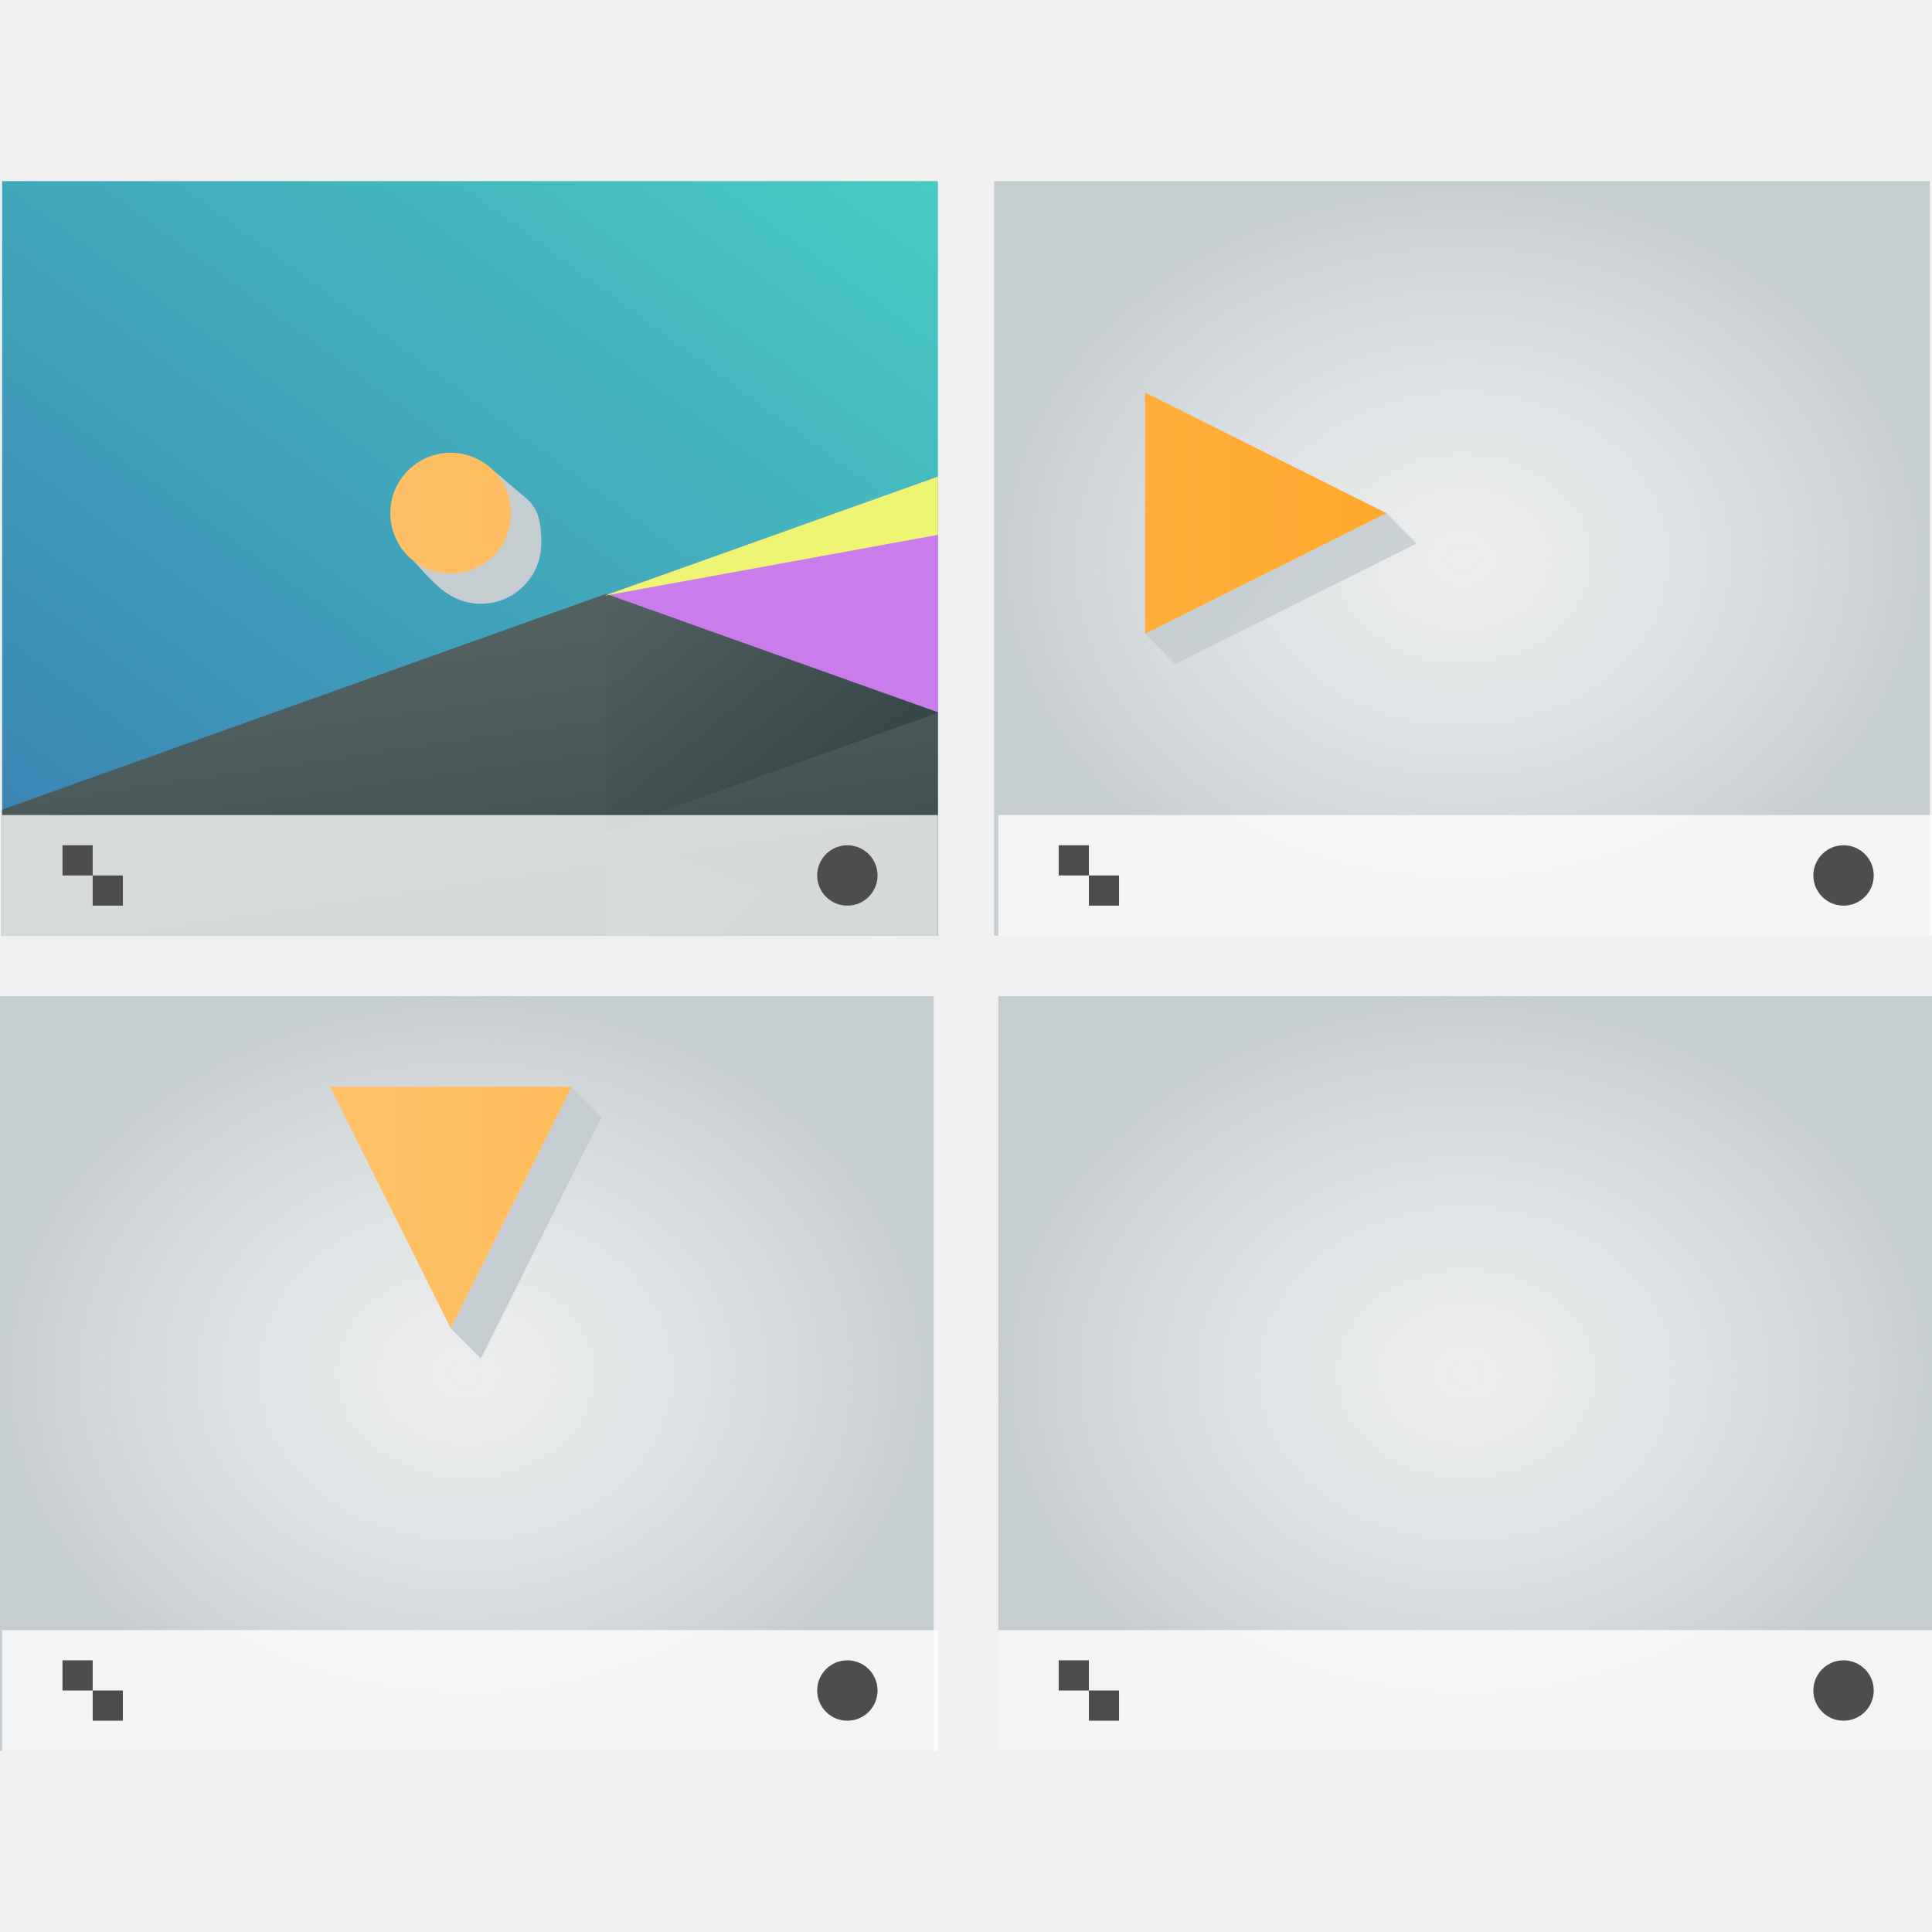
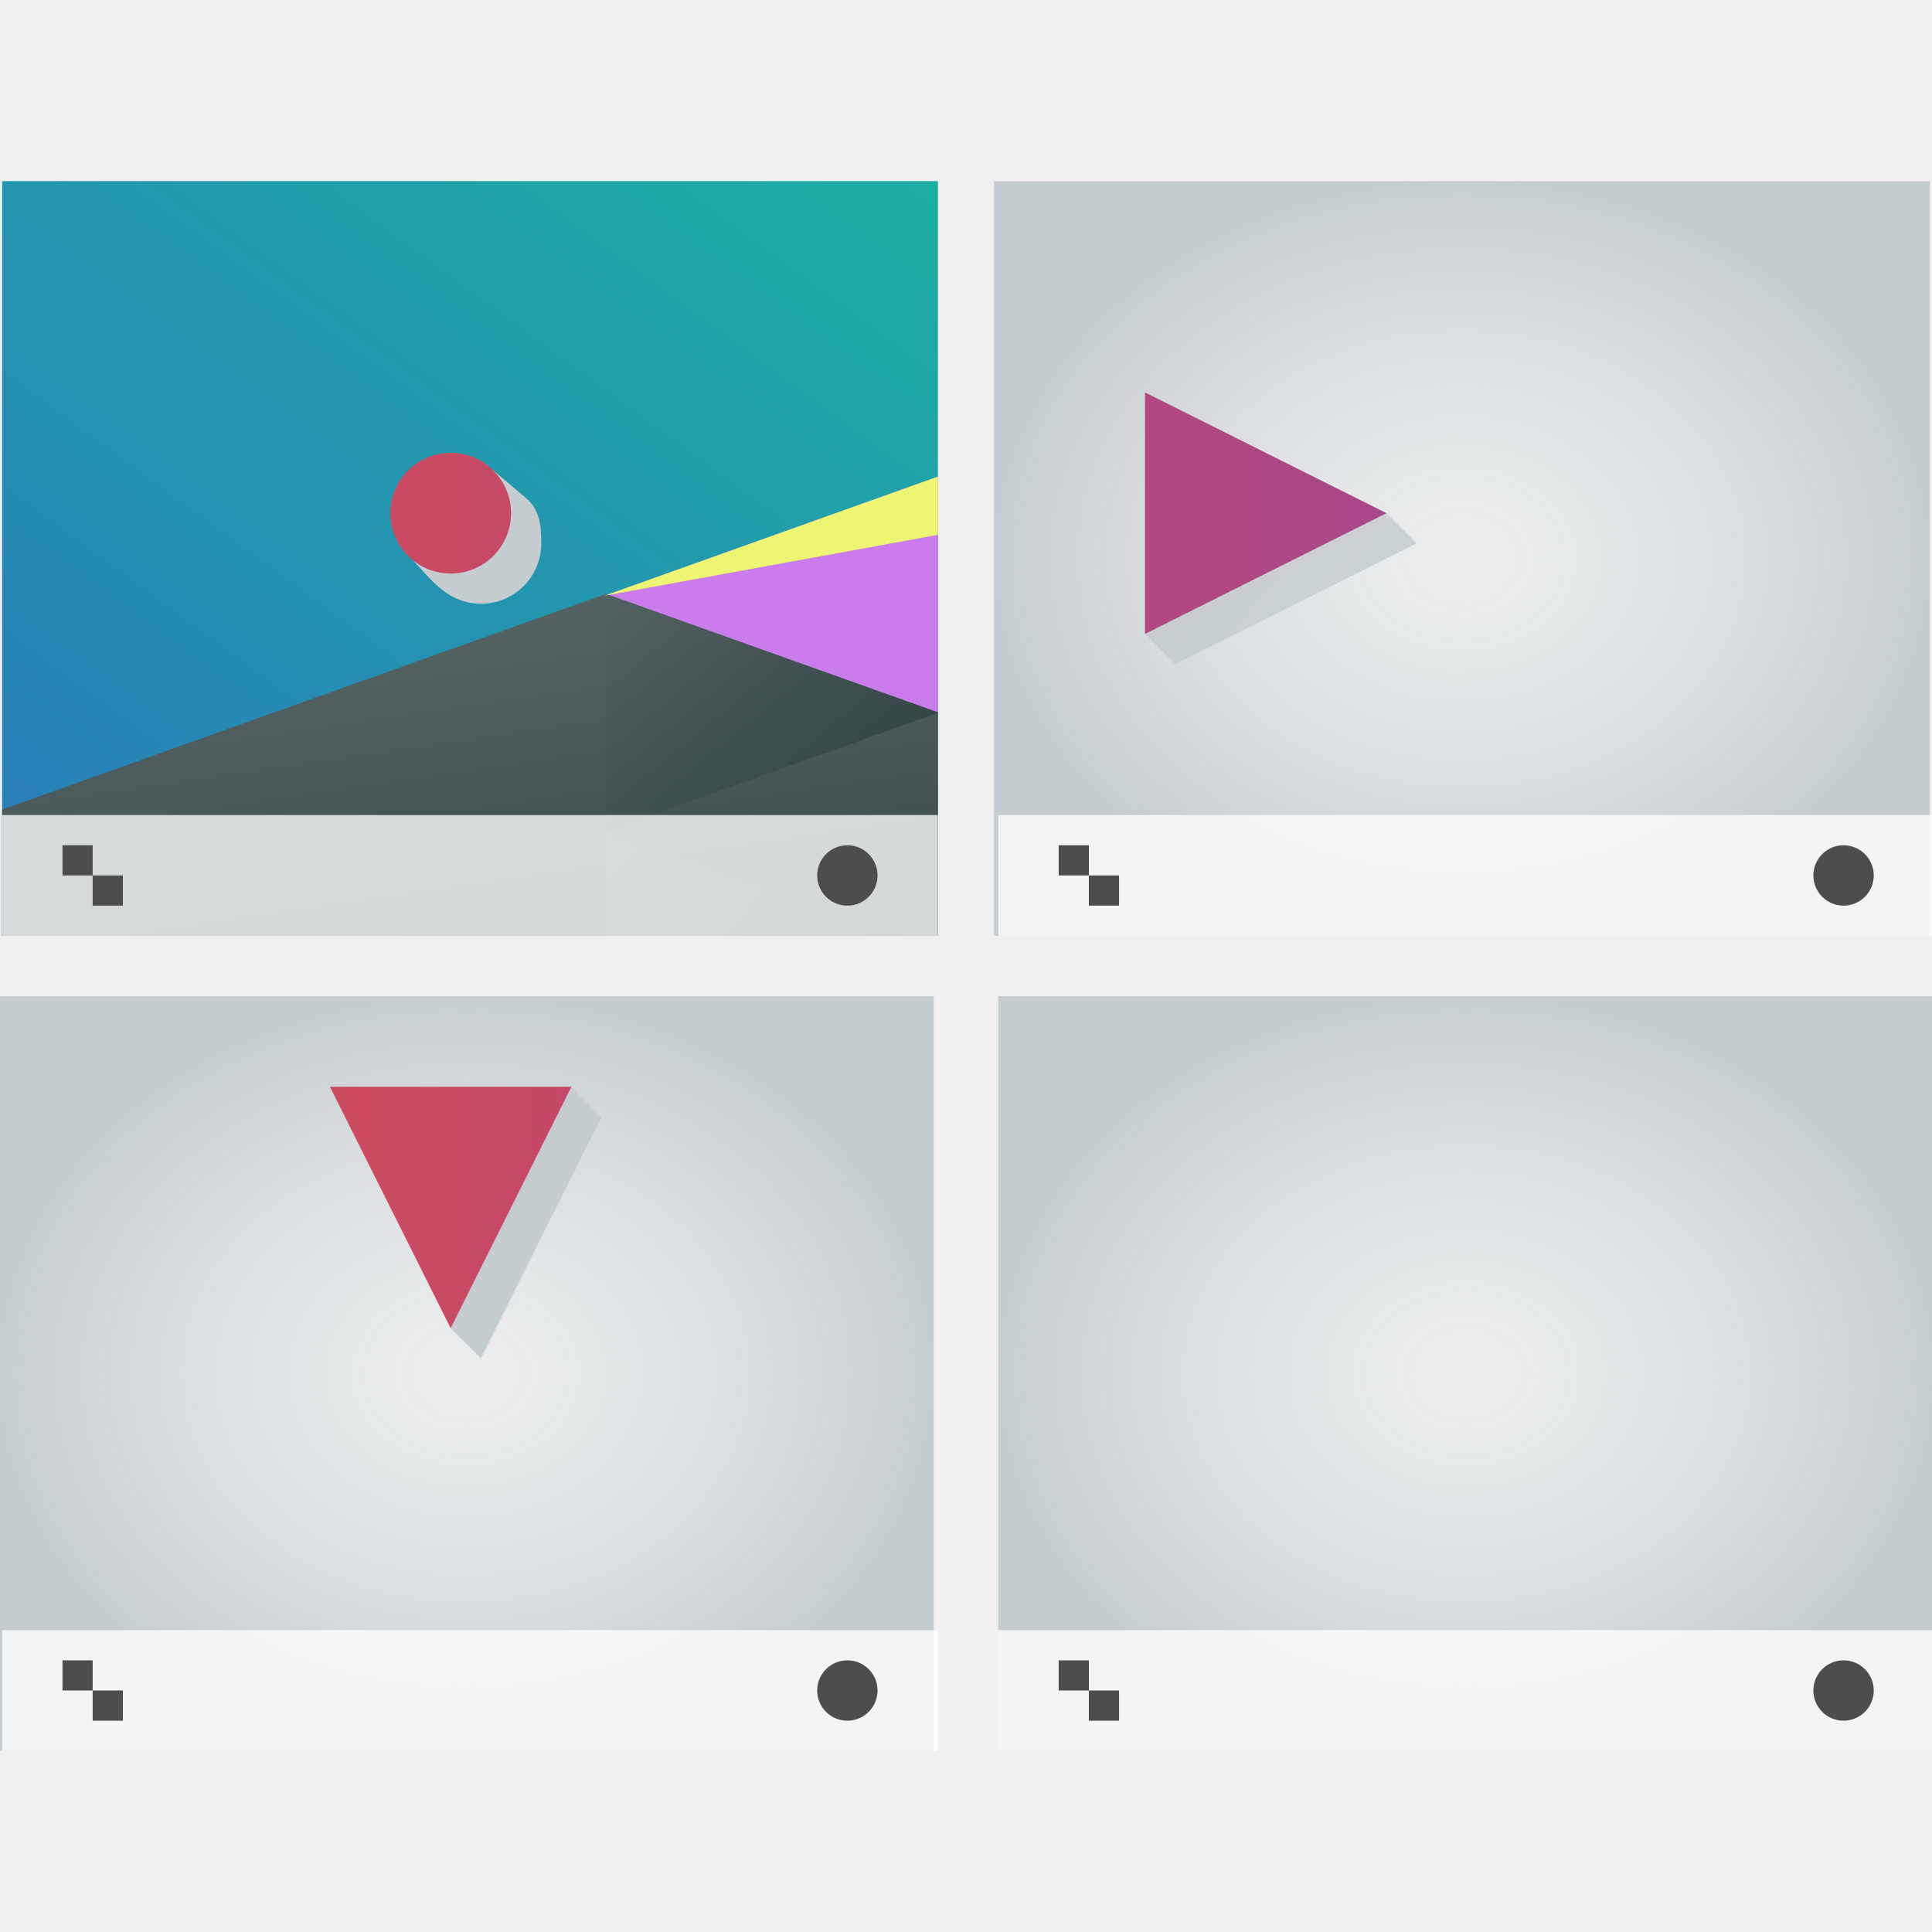
<svg xmlns="http://www.w3.org/2000/svg" xmlns:xlink="http://www.w3.org/1999/xlink" width="64" height="64" viewBox="0 0 64 64" id="svg7266" version="1.1">
  <defs id="defs7268">
    <radialGradient xlink:href="#linearGradient8715" id="radialGradient8667-2-6-7" cx="400.571" cy="531.798" fx="400.571" fy="531.798" r="16" gradientTransform="matrix(0.9687501,0,0,0.7812501,397.3036,-239.0336)" gradientUnits="userSpaceOnUse" />
    <linearGradient id="linearGradient8715">
      <stop style="stop-color:#e0e5e7;stop-opacity:0.267" stop-color="#c6cdd1" id="stop8717" />
      <stop style="stop-color:#c6cdd1;stop-opacity:1" offset="1" stop-color="#e0e5e7" id="stop8719" />
    </linearGradient>
    <radialGradient xlink:href="#linearGradient8715" id="radialGradient8667-2-5-1" cx="400.571" cy="531.798" fx="400.571" fy="531.798" r="16" gradientTransform="matrix(0.9687501,0,0,0.7812501,397.444,-212.0336)" gradientUnits="userSpaceOnUse" />
    <radialGradient xlink:href="#linearGradient8715" id="radialGradient8667-2-4" cx="400.571" cy="531.798" fx="400.571" fy="531.798" r="16" gradientTransform="matrix(1,0,0,0.875,0,66.47475)" gradientUnits="userSpaceOnUse" />
    <linearGradient xlink:href="#linearGradient4697" id="linearGradient8657-1" gradientUnits="userSpaceOnUse" gradientTransform="matrix(1.333334,0,0,0.8249995,-512.7621,-411.6331)" x1="418.17" y1="503.079" x2="384.571" y2="531.458" />
    <linearGradient id="linearGradient4697">
-       <stop id="stop6546" stop-color="#4ce0c6" />
-       <stop id="stop6548" stop-color="#3b85b5" offset="1" />
+       <stop id="stop6546" stop-color="#1abc9c" />
+       <stop id="stop6548" stop-color="#2980b9" offset="1" />
    </linearGradient>
    <linearGradient xlink:href="#linearGradient4468" id="linearGradient8661-0" gradientUnits="userSpaceOnUse" gradientTransform="matrix(1.333334,0,0,0.8249995,-512.7621,-411.6331)" x1="398.092" y1="542.224" x2="394.003" y2="524.9" />
    <linearGradient id="linearGradient4468">
      <stop id="stop6558" stop-color="#334545" />
      <stop id="stop6560" stop-color="#536161" offset="1" />
    </linearGradient>
    <linearGradient xlink:href="#linearGradient4468" id="linearGradient25117" gradientUnits="userSpaceOnUse" gradientTransform="matrix(-1.333334,0,0,0.8249994,1342.953,-286.6994)" x1="431.571" y1="568.798" x2="439.571" y2="562.798" />
    <linearGradient xlink:href="#linearGradient4468" id="linearGradient25119" gradientUnits="userSpaceOnUse" gradientTransform="matrix(-1.333334,0,0,0.8249995,1342.953,-286.6995)" x1="431.313" y1="577.102" x2="440.632" y2="571.445" />
    <linearGradient xlink:href="#linearGradient4303-6" id="linearGradient25121" gradientUnits="userSpaceOnUse" gradientTransform="translate(737.8572,158.9336)" x1="28.473" y1="28.836" x2="54.737" y2="50.229" />
    <linearGradient id="linearGradient4303-6">
      <stop stop-color="#c6cdd1" id="stop12" />
      <stop offset="1" stop-color="#e0e5e7" id="stop14" />
    </linearGradient>
    <linearGradient xlink:href="#linearGradient4526" id="linearGradient8860-0" x1="11" y1="28.5" x2="46" y2="28.5" gradientUnits="userSpaceOnUse" />
    <linearGradient id="linearGradient4526">
-       <stop id="stop6552" stop-color="#ffc169" />
-       <stop id="stop6554" stop-color="#ffa92d" offset="1" />
+       <stop id="stop6552" stop-color="#cc4a5e" />
+       <stop id="stop6554" stop-color="#aa478a" offset="1" />
    </linearGradient>
  </defs>
  <g id="layer1" transform="translate(0,-988.3622)">
    <g id="g9029-9" transform="translate(-736.9274,830.4285)">
      <rect y="163.934" x="769.857" height="25" width="31" rx="0" id="rect6560-2-5-3-0-4-8-0-6-8-0" style="fill:url(#radialGradient8667-2-6-7);fill-opacity:1" />
      <rect y="190.934" x="769.998" height="25" width="31" rx="0" id="rect6560-2-5-3-0-4-8-0-6-2-0" style="fill:url(#radialGradient8667-2-5-1);fill-opacity:1" />
      <g transform="matrix(0.9687501,0,0,0.8928573,364.3036,-271.3861)" id="g6558-6-2-2-5-7-2-8-71-8">
        <rect y="517.798" x="384.571" height="28" width="32" rx="0" id="rect6560-2-5-3-0-4-8-0-6-0" style="fill:url(#radialGradient8667-2-4);fill-opacity:1" />
      </g>
      <g transform="translate(0.1404,-1.4932499e-7)" id="g12284-52-7-3-9">
        <path id="path6573-4-8-6-3-7-3-2-0-0" transform="translate(736.8572,157.9336)" d="M 0,6 0,31 31,31 31,6 0,6 Z" style="fill:url(#linearGradient8657-1)" />
        <path style="fill:#cb7cec;stroke-width:2;stroke-linecap:round" d="M 31,15.789 19.955,19.734 31,23.68 31,15.789 Z" transform="translate(736.8572,157.9336)" id="path6575-0-3-6-4-8-6-8-4-8" />
        <path style="fill:url(#linearGradient8661-0);stroke-width:2;stroke-linecap:round" d="M 20,19.674 0,26.82 0,31 31,31 31,23.594 20,19.674 Z" transform="translate(736.8572,157.9336)" id="path6577-2-5-7-4-2-3-3-8-3" />
        <path id="path6579-2-2-7-7-2-8-8-3-1" d="m 767.868,181.542 -11.011,-3.934 0,7.867 z" style="fill:url(#linearGradient25117);stroke-width:2;stroke-linecap:round" />
        <path id="path6585-1-2-7-3-7-8-0-4-2" d="m 756.857,185.476 0,3.458 9.679,0 -9.679,-3.458 z" style="fill:url(#linearGradient25119);stroke-width:2;stroke-linecap:round" />
        <path style="fill:#edf573;stroke-width:2;stroke-linecap:round" d="M 31,15.789 19.955,19.734 31,17.717 31,15.789 Z" transform="translate(736.8572,157.9336)" id="path6589-5-6-0-2-7-0-5-6-8" />
      </g>
      <g transform="translate(0.1404,-1.4932499e-7)" id="g12279-3-0-0-8">
        <path style="fill:#ffffff;fill-opacity:0.784" d="m 0,27 0,4 31,0 0,-4 z" transform="translate(736.8572,157.9336)" id="rect6599-4-0-2-0-5-2-7-1-4" />
        <path id="path6603-2-5-4-1-9-6-0-9-3" d="m 738.857,185.934 0,1 1,0 0,-1 -1,0 z m 1,1 0,1 1,0 0,-1 -1,0 z" style="fill:#4d4d4d" />
        <circle id="circle6601-6-4-1-0-9-2-1-0-2-7" cx="764.857" cy="186.934" r="1" style="fill:#4d4d4d" />
      </g>
      <g transform="translate(33.1404,-1.4932499e-7)" id="g12279-5-5-1-3-3">
        <path style="fill:#ffffff;fill-opacity:0.784" d="m 0,27 0,4 31,0 0,-4 z" transform="translate(736.8572,157.9336)" id="rect6599-4-0-2-0-5-8-3-1-2-2" />
        <path id="path6603-2-5-4-1-9-4-08-7-6-4" d="m 738.857,185.934 0,1 1,0 0,-1 -1,0 z m 1,1 0,1 1,0 0,-1 -1,0 z" style="fill:#4d4d4d" />
        <circle id="circle6601-6-4-1-0-9-2-6-8-7-1-8" cx="764.857" cy="186.934" r="1" style="fill:#4d4d4d" />
      </g>
      <g transform="translate(0.1404,27)" id="g12279-9-4-1-0-8">
        <path style="fill:#ffffff;fill-opacity:0.784" d="m 0,27 0,4 31,0 0,-4 z" transform="translate(736.8572,157.9336)" id="rect6599-4-0-2-0-5-4-4-0-7-8" />
        <path id="path6603-2-5-4-1-9-2-4-1-0-8" d="m 738.857,185.934 0,1 1,0 0,-1 -1,0 z m 1,1 0,1 1,0 0,-1 -1,0 z" style="fill:#4d4d4d" />
        <circle id="circle6601-6-4-1-0-9-2-4-0-4-8-8" cx="764.857" cy="186.934" r="1" style="fill:#4d4d4d" />
      </g>
      <g transform="translate(33.1404,27)" id="g12279-5-3-1-0-3-1">
        <path style="fill:#ffffff;fill-opacity:0.784" d="m 0,27 0,4 31,0 0,-4 z" transform="translate(736.8572,157.9336)" id="rect6599-4-0-2-0-5-8-6-8-1-1-9" />
        <path id="path6603-2-5-4-1-9-4-0-3-2-5-4" d="m 738.857,185.934 0,1 1,0 0,-1 -1,0 z m 1,1 0,1 1,0 0,-1 -1,0 z" style="fill:#4d4d4d" />
        <circle id="circle6601-6-4-1-0-9-2-6-9-0-2-5-8" cx="764.857" cy="186.934" r="1" style="fill:#4d4d4d" />
      </g>
      <path id="path8779-7-2-2-8" d="m 774.857,178.934 1,1 8,-4 -1,-1 z M 752.996,173.3 c -0.863,-0.69 -3.497,2.074 -2.713,2.851 0.515,0.51 0.922,1.078 1.452,1.438 0.32,0.217 0.707,0.345 1.123,0.345 1.105,0 2,-0.895 2,-2 0,-0.619 -0.063,-1.132 -0.505,-1.499 -0.346,-0.288 -0.713,-0.619 -1.357,-1.134 z m 2.861,20.634 -4,8 1,1 4,-8 z" style="fill:url(#linearGradient25121);fill-opacity:1;stroke:none;stroke-width:2;stroke-miterlimit:4;stroke-dasharray:none;stroke-opacity:1" />
      <path id="path8779-3" transform="translate(736.8572,157.9336)" d="m 38,13 0,8 8,-4 -8,-4 z m -23,2 a 2,2 0 0 0 -2,2 2,2 0 0 0 2,2 2,2 0 0 0 2,-2 2,2 0 0 0 -2,-2 z m -4,21 4,8 4,-8 -8,0 z" style="fill:url(#linearGradient8860-0);fill-opacity:1;stroke:none;stroke-width:2;stroke-miterlimit:4;stroke-dasharray:none;stroke-opacity:1" />
    </g>
  </g>
</svg>
